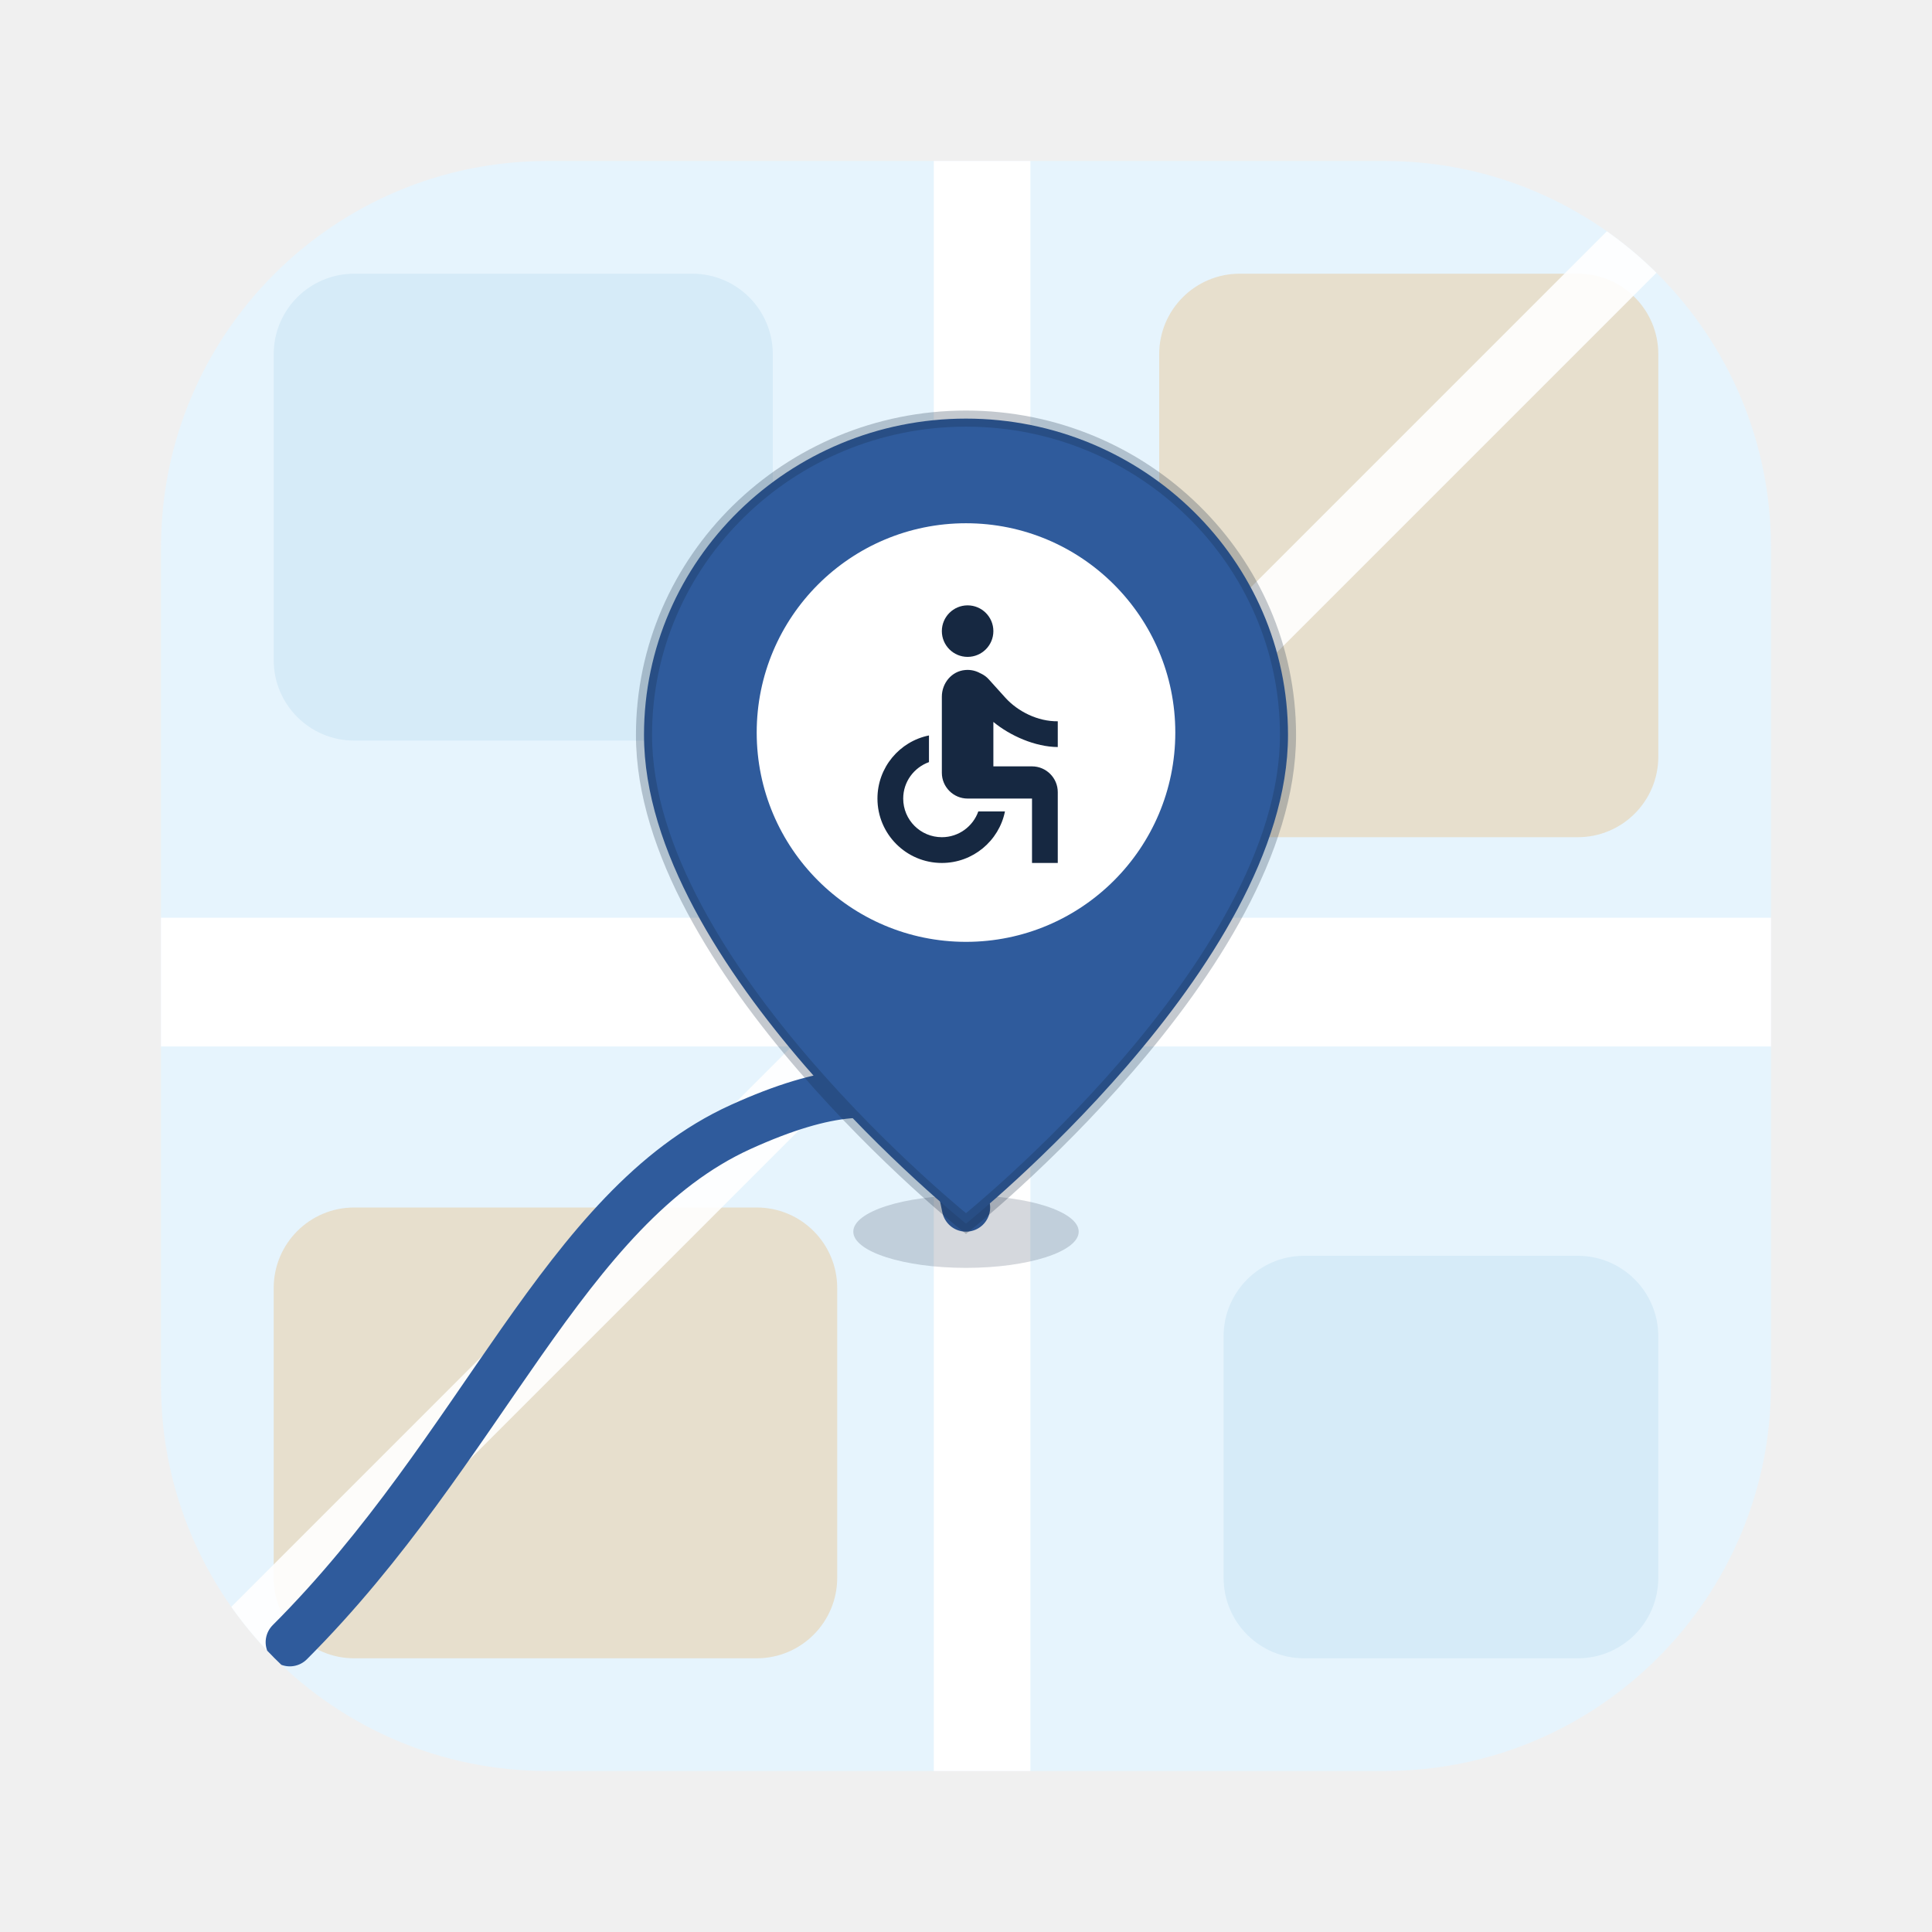
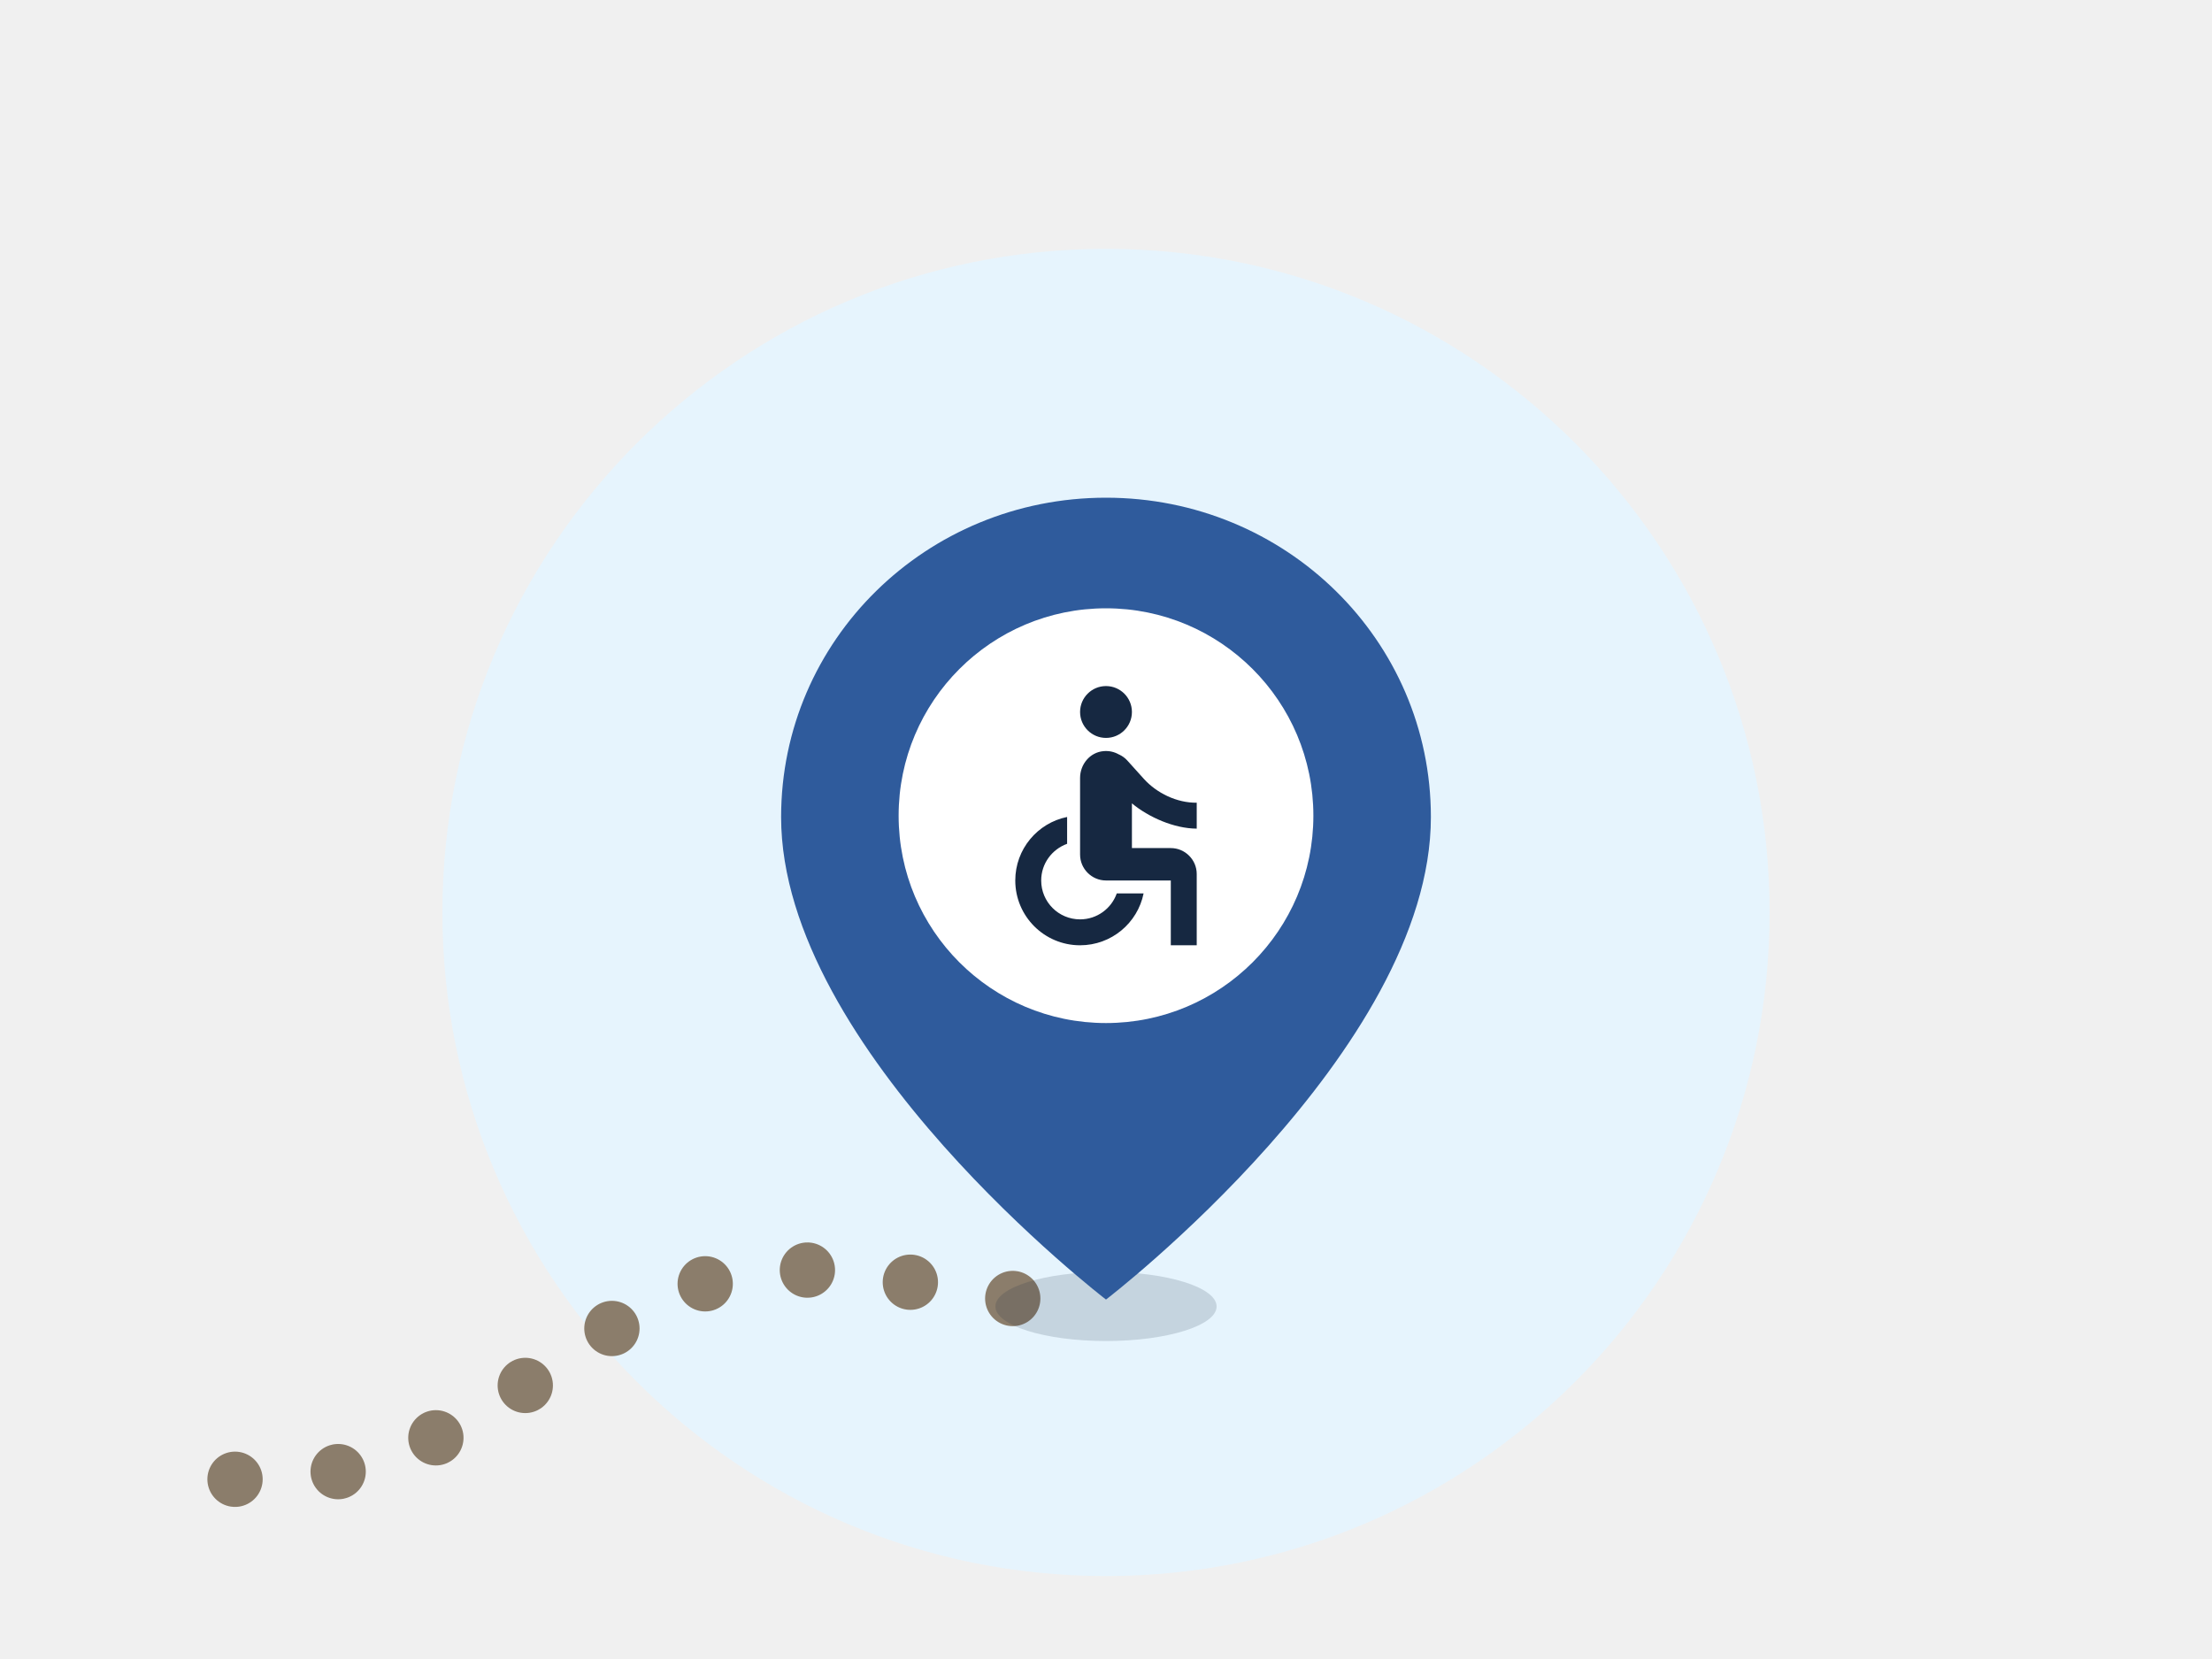
- <svg xmlns="http://www.w3.org/2000/svg" viewBox="0 0 240 240" width="240" height="240">
-   <defs>
-     <clipPath id="tile">
-       <rect x="20" y="20" width="200" height="200" rx="48" />
-     </clipPath>
-   </defs>
-   <g clip-path="url(#tile)">
-     <rect x="20" y="20" width="200" height="200" fill="#e6f4fd" />
-     <rect x="34" y="34" width="62" height="58" rx="10" fill="#d6ebf8" />
-     <rect x="144" y="34" width="62" height="70" rx="10" fill="#e7d6b9" opacity=".7" />
-     <rect x="34" y="150" width="70" height="56" rx="10" fill="#e7d6b9" opacity=".7" />
-     <rect x="152" y="156" width="54" height="50" rx="10" fill="#d6ebf8" />
-     <path d="M20 122 H220" stroke="#fff" stroke-width="16" />
-     <path d="M122 20 V220" stroke="#fff" stroke-width="12" />
-     <path d="M20 214 L214 20" stroke="#fff" stroke-width="8" opacity=".9" />
-     <path d="M36 204 C60 180 70 150 92 140 S118 140 120 150" fill="none" stroke="#2f5b9c" stroke-width="6" stroke-linecap="round">
-     </path>
-   </g>
-   <ellipse cx="120" cy="152" rx="6" ry="2.4" fill="none" stroke="#2f5b9c" stroke-width="3" opacity="0">
-   </ellipse>
-   <ellipse cx="120" cy="153" rx="14" ry="4.5" fill="#162841" opacity=".18">
+ <svg xmlns="http://www.w3.org/2000/svg" viewBox="0 0 320 240" width="320" height="240">
+   <circle cx="160" cy="132" r="96" fill="#e6f4fd" />
+   <path d="M34 214 C74 216 86 180 120 184 S150 190 158 188" fill="none" stroke="#8b7d6b" stroke-width="8" stroke-linecap="round" stroke-dasharray="0 15" />
+   <ellipse cx="160" cy="189" rx="16" ry="5" fill="#162841" opacity=".16">
  </ellipse>
  <g>
-     <path d="M120 52c-22 0-40 17.6-40 39.3C80 120 120 152 120 152s40-32 40-60.7C160 69.6 142 52 120 52z" fill="#2f5b9c" />
-     <path d="M120 52c-22 0-40 17.6-40 39.3C80 120 120 152 120 152s40-32 40-60.7C160 69.6 142 52 120 52z" fill="none" stroke="#162841" stroke-opacity=".25" stroke-width="2" />
-     <circle cx="120" cy="91" r="26" fill="#fff" />
-     <g transform="translate(101 72) scale(1.6)" fill="#162841">
+     <path d="M160 72c-26 0-47 20.6-47 46.2C113 152 160 188 160 188s47-36 47-69.8C207 92.6 186 72 160 72z" fill="#2f5b9c" />
+     <circle cx="160" cy="118" r="30" fill="#fff" />
+     <g transform="translate(137.5 95.5) scale(1.875)" fill="#162841">
      <circle cx="12" cy="4" r="2" />
      <path d="M19 13v-2c-1.54.02-3.09-.75-4.07-1.83l-1.29-1.43c-.17-.19-.38-.34-.61-.45-.01 0-.01-.01-.02-.01H13c-.35-.2-.75-.3-1.19-.26C10.76 7.11 10 8.04 10 9.09V15c0 1.1.9 2 2 2h5v5h2v-5.5c0-1.1-.9-2-2-2h-3v-3.45c1.29 1.07 3.25 1.94 5 1.95zm-6.17 5c-.41 1.16-1.52 2-2.83 2-1.66 0-3-1.34-3-3 0-1.31.84-2.41 2-2.83V12.1c-2.28.46-4 2.48-4 4.9 0 2.76 2.24 5 5 5 2.42 0 4.44-1.72 4.9-4h-2.07z" />
    </g>
  </g>
</svg>
